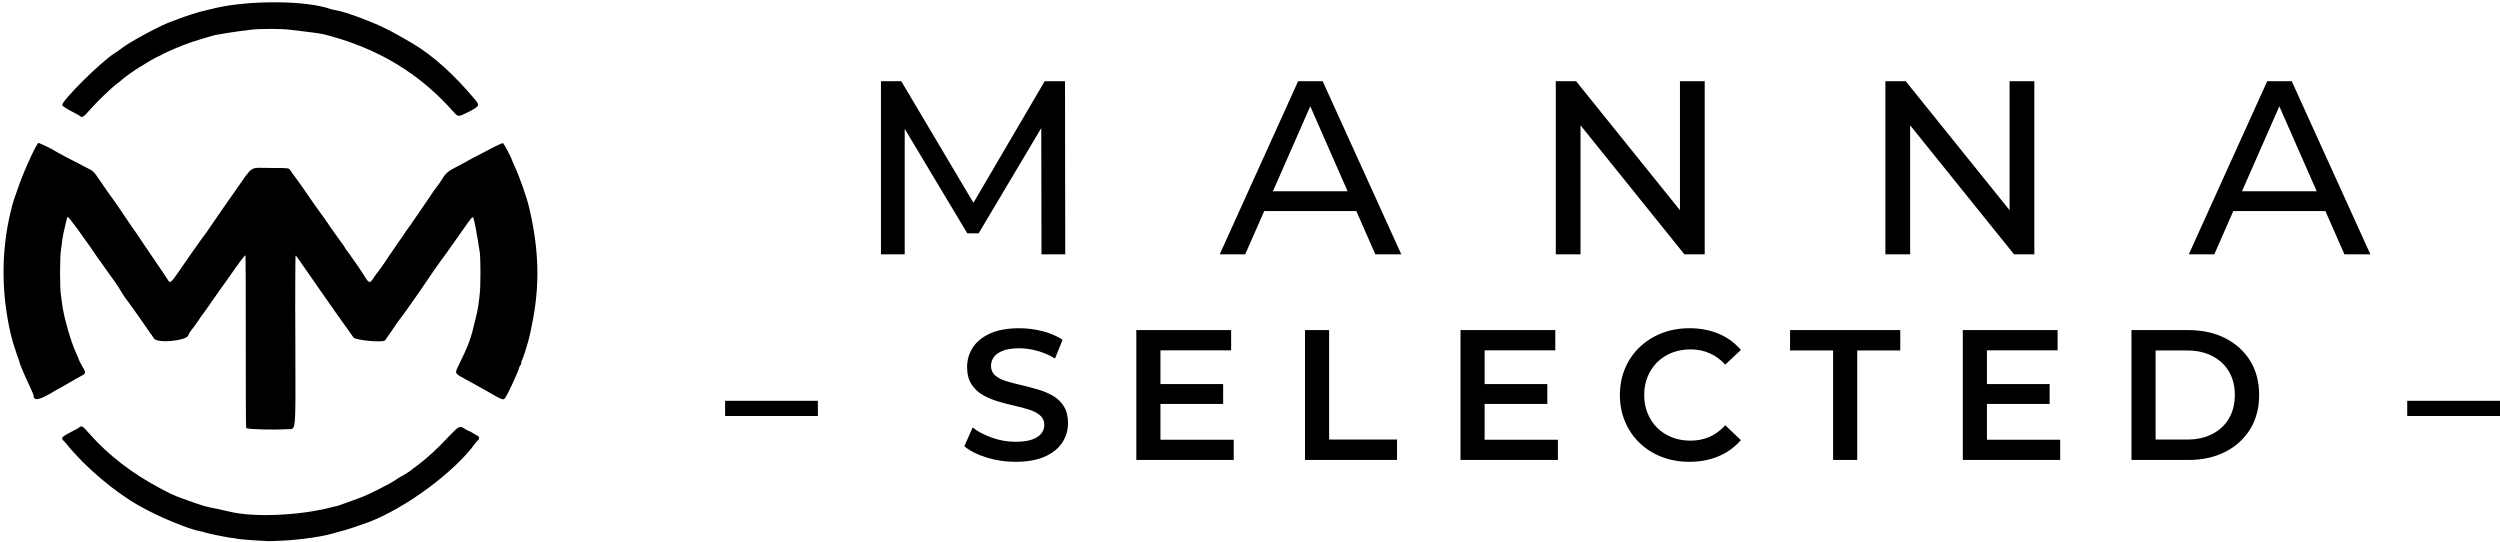
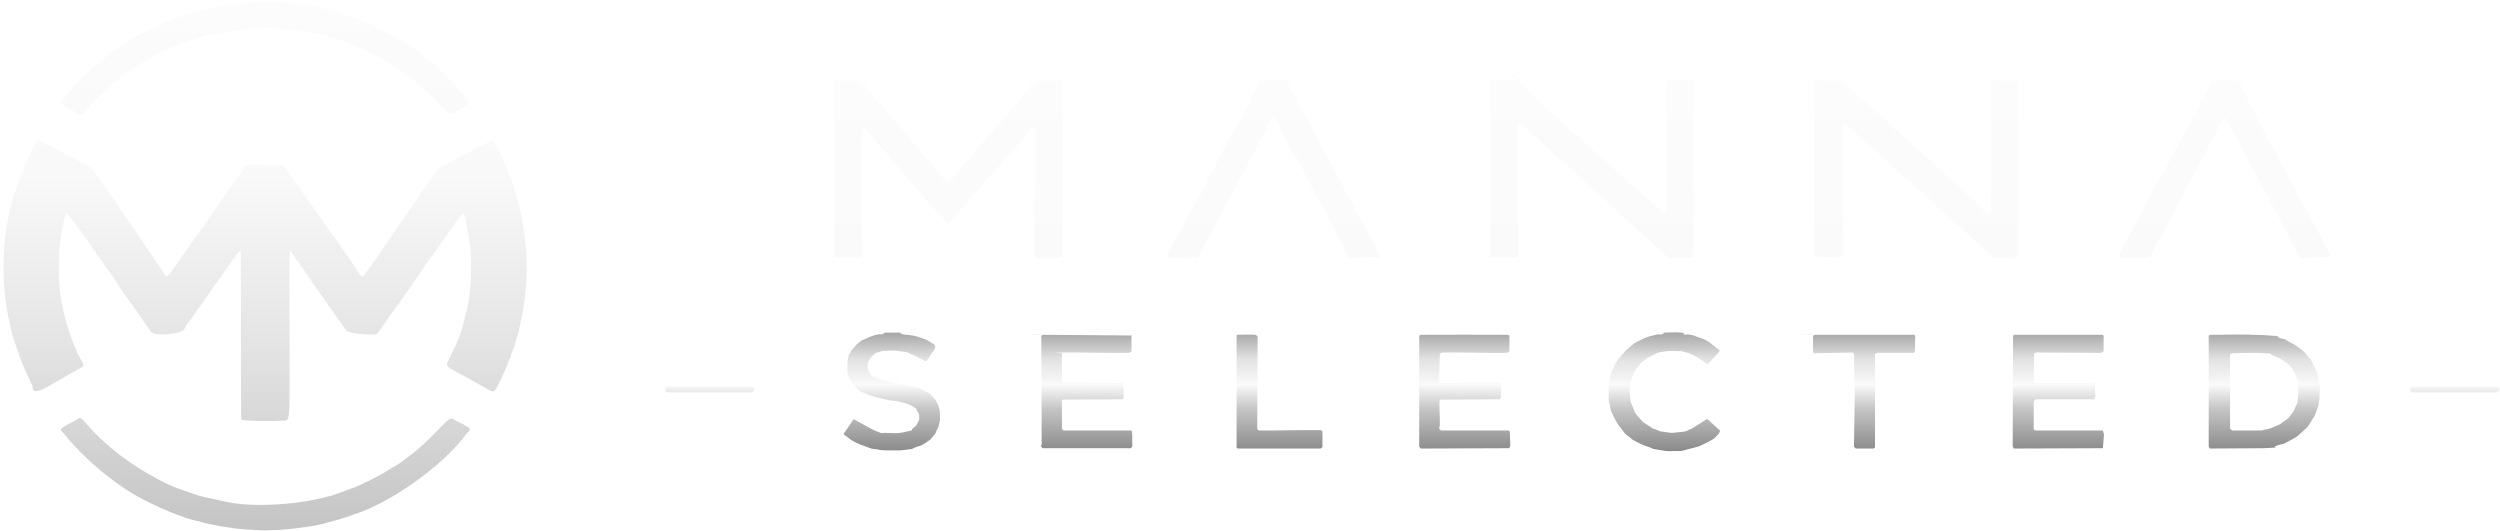
- <svg xmlns="http://www.w3.org/2000/svg" viewBox="0 0 462.00 100.00" fill="currentColor" role="img" aria-label="Manna Selected">
-   <path transform="translate(0.00,0.00)" fill-rule="evenodd" d="M52.76,99.88C56.14,99.67 59.98,99.09 61.91,98.47C62.28,98.35 62.78,98.23 63.07,98.15C63.64,98.06 66.65,97.03 68.22,96.46C75.06,93.82 84.09,87.14 87.84,81.90C88.09,81.62 88.33,81.33 88.38,81.29C88.66,81.12 88.54,80.63 88.25,80.50C88.05,80.46 87.72,80.26 87.43,80.05C87.14,79.88 86.81,79.68 86.60,79.64C86.44,79.55 86.07,79.39 85.78,79.18C84.91,78.65 84.83,78.69 82.73,80.87C80.83,82.93 78.90,84.67 77.16,85.99C76.63,86.36 76.17,86.73 76.13,86.77C76.01,86.93 74.57,87.84 74.07,88.09C73.83,88.21 73.41,88.46 73.21,88.62C72.38,89.24 68.05,91.47 66.61,91.96C65.83,92.25 64.63,92.70 64.01,92.91C63.36,93.16 62.61,93.40 62.37,93.49C62.12,93.53 61.54,93.65 61.13,93.78C55.23,95.30 46.83,95.63 42.46,94.56C42.13,94.48 41.10,94.27 40.23,94.06C37.72,93.57 37.88,93.61 33.72,92.13C32.19,91.59 31.53,91.26 29.51,90.19C24.44,87.51 20.12,84.17 16.69,80.34C15.25,78.69 15.13,78.61 14.63,78.98C14.47,79.14 13.93,79.43 13.48,79.64C11.79,80.54 11.50,80.71 11.50,81.04C11.50,81.20 11.58,81.33 11.62,81.33C11.67,81.33 12.04,81.70 12.41,82.19C15.70,86.27 21.19,90.93 25.76,93.49C29.31,95.51 34.91,97.82 37.06,98.19C37.39,98.23 37.72,98.31 37.84,98.39C38.13,98.52 41.30,99.18 42.37,99.34C42.83,99.38 43.57,99.51 44.02,99.59C44.77,99.71 47.61,99.92 49.59,100.00C50.00,100.00 51.44,99.96 52.76,99.88Z M53.01,79.31C54.78,79.18 54.62,81.04 54.58,63.03C54.53,54.33 54.58,47.24 54.62,47.24C54.70,47.24 54.86,47.44 55.03,47.69C55.19,47.94 55.98,49.05 56.72,50.12C57.46,51.20 58.37,52.47 58.70,52.97C59.03,53.42 59.85,54.62 60.51,55.56C61.21,56.55 62.08,57.79 62.45,58.33C62.82,58.86 63.56,59.89 64.10,60.63C64.63,61.38 65.17,62.16 65.33,62.37C65.62,62.86 70.73,63.36 71.15,62.90C71.19,62.86 71.60,62.24 72.14,61.50C72.63,60.76 73.25,59.89 73.45,59.56C74.24,58.57 75.97,56.14 77.37,54.12C79.47,50.99 80.67,49.26 82.61,46.62C83.55,45.26 84.83,43.49 85.41,42.66C87.06,40.27 87.35,39.94 87.47,40.23C87.72,40.93 88.13,43.20 88.66,46.62C88.83,47.69 88.83,53.01 88.66,54.25C88.62,54.78 88.50,55.69 88.42,56.27C88.33,56.84 88.21,57.54 88.13,57.83C88.09,58.12 87.92,58.74 87.80,59.23C87.06,62.49 86.64,63.69 84.75,67.52C84.01,69.04 83.97,68.96 85.99,70.07C86.77,70.49 88.58,71.48 90.02,72.30C92.79,73.91 92.99,73.99 93.32,73.58C93.69,73.17 95.67,68.92 95.88,68.14C95.96,67.81 96.13,67.52 96.17,67.48C96.25,67.44 96.33,67.27 96.33,67.11C96.33,66.94 96.37,66.74 96.41,66.65C96.62,66.49 97.77,62.74 97.94,61.75C98.06,61.29 98.19,60.51 98.31,59.98C99.79,52.72 99.63,46.29 97.82,38.50C97.40,36.60 95.96,32.52 95.09,30.71C94.81,30.05 94.56,29.47 94.56,29.47C94.56,29.23 93.12,26.55 92.99,26.46C92.87,26.42 92.17,26.71 91.38,27.12C88.66,28.52 86.15,29.84 85.70,30.13C85.41,30.30 84.67,30.67 84.05,31.00C82.81,31.62 82.23,32.15 81.66,33.18C81.45,33.55 81.04,34.09 80.79,34.42C80.50,34.75 79.84,35.70 79.35,36.48C77.86,38.66 76.67,40.40 75.93,41.47C75.56,41.96 74.86,42.95 74.40,43.65C73.95,44.31 73.08,45.55 72.51,46.41C71.93,47.24 71.35,48.06 71.31,48.19C70.98,48.68 69.95,50.16 69.79,50.33C69.70,50.37 69.37,50.87 69.04,51.36C68.34,52.47 68.18,52.43 67.15,50.70C66.90,50.25 64.84,47.28 64.34,46.62C64.10,46.33 63.85,46.00 63.81,45.88C63.77,45.75 63.31,45.09 62.78,44.39C62.24,43.65 61.54,42.66 61.17,42.13C60.80,41.59 60.14,40.60 59.65,39.94C58.45,38.29 57.71,37.26 56.97,36.15C56.60,35.61 55.81,34.46 55.15,33.55C54.49,32.69 53.83,31.74 53.67,31.49C53.38,31.04 53.38,31.04 50.00,31.04C45.92,31.04 46.95,30.34 43.32,35.49C42.70,36.36 41.67,37.84 41.01,38.79C38.42,42.58 37.76,43.53 37.59,43.69C37.35,43.98 34.42,48.15 33.14,50.04C31.45,52.47 31.45,52.47 30.87,51.48C30.67,51.20 30.05,50.21 29.43,49.34C28.81,48.43 27.62,46.66 26.71,45.34C25.85,44.02 24.77,42.46 24.32,41.84C23.91,41.22 22.96,39.86 22.26,38.79C21.52,37.72 20.73,36.56 20.49,36.27C20.07,35.70 20.03,35.66 18.34,33.18C17.27,31.62 17.27,31.62 15.95,30.96C13.81,29.88 10.22,27.99 10.10,27.86C9.56,27.49 7.21,26.38 7.09,26.42C6.72,26.59 4.58,31.24 3.59,34.01C2.56,36.89 2.39,37.30 1.98,39.08C0.21,46.37 0.21,54.08 1.98,61.71C2.14,62.32 2.31,63.03 2.39,63.27C2.80,64.63 3.38,66.28 3.46,66.49C3.54,66.61 3.59,66.82 3.59,66.86C3.59,67.15 4.62,69.54 5.40,71.19C5.85,72.14 6.18,72.92 6.18,72.96C6.18,74.11 7.05,74.03 9.40,72.67C10.35,72.09 11.17,71.64 11.21,71.64C11.21,71.64 11.95,71.23 12.78,70.73C13.60,70.24 14.59,69.70 14.96,69.50C15.75,69.13 15.87,68.88 15.54,68.30C15.00,67.39 14.51,66.41 14.51,66.28C14.51,66.24 14.30,65.70 14.01,65.13C13.07,63.07 11.67,58.20 11.46,55.98C11.42,55.56 11.29,54.86 11.25,54.45C11.05,53.46 11.05,47.61 11.25,46.29C11.34,45.71 11.46,44.89 11.50,44.39C11.62,43.53 11.71,43.08 12.12,41.38C12.24,40.97 12.32,40.52 12.37,40.35C12.45,39.74 12.61,39.90 16.74,45.71C17.23,46.46 17.77,47.20 17.89,47.40C18.34,48.02 20.53,51.11 21.27,52.14C21.68,52.72 22.18,53.50 22.42,53.92C22.67,54.33 23.00,54.82 23.12,55.03C23.29,55.19 23.95,56.14 24.61,57.05C25.27,58.00 26.09,59.11 26.38,59.56C26.71,60.02 27.00,60.43 27.04,60.51C27.08,60.59 27.37,61.01 27.66,61.42C27.99,61.83 28.32,62.32 28.44,62.53C29.10,63.56 34.83,62.94 34.83,61.87C34.83,61.79 35.04,61.42 35.33,61.05C35.61,60.72 36.15,59.98 36.52,59.44C36.85,58.90 37.43,58.12 37.76,57.67C38.09,57.21 38.79,56.27 39.24,55.56C39.74,54.86 40.48,53.79 40.93,53.17C41.38,52.56 42.09,51.57 42.54,50.91C44.27,48.39 45.26,47.11 45.34,47.20C45.42,47.24 45.42,54.41 45.42,63.11C45.42,71.85 45.42,79.02 45.51,79.10C45.75,79.35 50.54,79.47 53.01,79.31Z M16.69,20.20C17.97,18.76 20.49,16.32 21.56,15.50C21.93,15.25 22.51,14.80 22.84,14.47C23.37,14.01 26.01,12.20 26.17,12.20C26.17,12.20 26.59,11.95 27.00,11.67C27.45,11.38 28.28,10.92 28.81,10.63C29.39,10.39 30.01,10.06 30.21,9.93C31.24,9.40 33.88,8.29 35.49,7.75C37.18,7.21 37.84,7.01 39.61,6.51C40.35,6.35 43.36,5.85 46.13,5.52C47.94,5.28 52.06,5.28 53.79,5.52C54.49,5.61 56.06,5.81 57.25,5.94C59.48,6.22 59.65,6.27 61.42,6.76C70.45,9.32 77.70,13.81 83.64,20.49C84.67,21.64 84.62,21.64 86.23,20.86C88.62,19.66 88.71,19.50 87.84,18.47C83.88,13.73 79.93,10.18 76.05,7.91C72.18,5.65 70.32,4.70 66.94,3.42C64.80,2.60 62.90,2.02 62.12,1.90C61.75,1.85 61.34,1.73 61.13,1.69C56.84,0.08 46.21,-0.00 39.82,1.48C39.04,1.69 38.13,1.90 37.76,1.98C37.02,2.10 34.21,3.01 33.06,3.46C32.65,3.63 32.11,3.83 31.86,3.92C30.09,4.45 23.91,7.75 22.34,9.03C22.05,9.23 21.52,9.65 21.10,9.89C18.63,11.46 11.50,18.51 11.50,19.41C11.50,19.58 12.24,20.07 13.69,20.82C14.26,21.10 14.76,21.39 14.84,21.48C15.17,21.81 15.54,21.56 16.69,20.20Z" />
-   <path transform="translate(158.00,15.00)" fill-rule="nonzero" d="M4.8 32.0V0.0H8.549L22.903 24.183H20.891L35.063 0.0H38.811L38.857 32.0H34.469L34.423 6.903H35.474L22.857 28.114H20.754L8.046 6.903H9.189V32.0Z M67.406 32.0 81.897 0.0H86.423L100.96 32.0H96.16L83.223 2.56H85.051L72.114 32.0ZM73.577 24.0 74.811 20.343H92.823L94.149 24.0Z M129.509 32.0V0.0H133.257L154.423 26.286H152.457V0.0H157.029V32.0H153.28L132.114 5.714H134.08V32.0Z M190.423 32.0V0.0H194.171L215.337 26.286H213.371V0.0H217.943V32.0H214.194L193.029 5.714H194.994V32.0Z M246.491 32.0 260.983 0.0H265.509L280.046 32.0H275.246L262.309 2.56H264.137L251.2 32.0ZM252.663 24.0 253.897 20.343H271.909L273.234 24.0Z" />
-   <path transform="translate(134.00,61.00)" fill-rule="nonzero" d="M0.0 15.874V13.063H17.143V15.874Z M53.668 24.343Q50.856 24.343 48.285 23.537Q45.713 22.731 44.205 21.463L45.748 18.0Q47.188 19.131 49.313 19.886Q51.439 20.64 53.668 20.64Q55.553 20.64 56.719 20.229Q57.885 19.817 58.433 19.114Q58.982 18.411 58.982 17.52Q58.982 16.423 58.193 15.754Q57.405 15.086 56.153 14.691Q54.902 14.297 53.376 13.954Q51.85 13.611 50.325 13.149Q48.799 12.686 47.548 11.949Q46.296 11.211 45.508 9.977Q44.719 8.743 44.719 6.823Q44.719 4.869 45.765 3.24Q46.81 1.611 48.953 0.634Q51.096 -0.343 54.388 -0.343Q56.548 -0.343 58.673 0.206Q60.799 0.754 62.376 1.783L60.97 5.246Q59.359 4.286 57.645 3.823Q55.93 3.36 54.353 3.36Q52.502 3.36 51.353 3.806Q50.205 4.251 49.673 4.971Q49.142 5.691 49.142 6.617Q49.142 7.714 49.913 8.383Q50.685 9.051 51.936 9.429Q53.188 9.806 54.73 10.166Q56.273 10.526 57.799 10.971Q59.325 11.417 60.576 12.137Q61.828 12.857 62.599 14.091Q63.37 15.326 63.37 17.211Q63.37 19.131 62.325 20.76Q61.279 22.389 59.119 23.366Q56.959 24.343 53.668 24.343Z M75.993 24.0V0.0H93.513V3.737H80.45V20.263H93.993V24.0ZM80.107 13.646V9.977H92.038V13.646Z M107.164 24.0V0.0H111.621V20.229H124.169V24.0Z M135.9 24.0V0.0H153.42V3.737H140.357V20.263H153.9V24.0ZM140.015 13.646V9.977H151.946V13.646Z M178.18 24.343Q175.437 24.343 173.088 23.434Q170.74 22.526 169.008 20.863Q167.277 19.2 166.317 16.937Q165.357 14.674 165.357 12.0Q165.357 9.326 166.317 7.063Q167.277 4.8 169.025 3.137Q170.774 1.474 173.105 0.566Q175.437 -0.343 178.214 -0.343Q181.163 -0.343 183.597 0.669Q186.031 1.68 187.711 3.669L184.831 6.377Q183.528 4.971 181.917 4.269Q180.305 3.566 178.42 3.566Q176.534 3.566 174.974 4.183Q173.414 4.8 172.265 5.931Q171.117 7.063 170.483 8.606Q169.848 10.149 169.848 12.0Q169.848 13.851 170.483 15.394Q171.117 16.937 172.265 18.069Q173.414 19.2 174.974 19.817Q176.534 20.434 178.42 20.434Q180.305 20.434 181.917 19.731Q183.528 19.029 184.831 17.589L187.711 20.331Q186.031 22.286 183.597 23.314Q181.163 24.343 178.18 24.343Z M204.756 24.0V3.771H196.802V0.0H217.168V3.771H209.214V24.0Z M228.727 24.0V0.0H246.247V3.737H233.184V20.263H246.727V24.0ZM232.842 13.646V9.977H244.773V13.646Z M259.898 24.0V0.0H270.39Q274.298 0.0 277.247 1.509Q280.195 3.017 281.841 5.691Q283.487 8.366 283.487 12.0Q283.487 15.6 281.841 18.291Q280.195 20.983 277.247 22.491Q274.298 24.0 270.39 24.0ZM264.355 20.229H270.184Q272.858 20.229 274.847 19.2Q276.835 18.171 277.915 16.32Q278.995 14.469 278.995 12.0Q278.995 9.497 277.915 7.663Q276.835 5.829 274.847 4.8Q272.858 3.771 270.184 3.771H264.355Z M310.857 15.874V13.063H328V15.874Z" />
+ <svg xmlns="http://www.w3.org/2000/svg" viewBox="0 0 1150 244" role="img" aria-label="Manna Selected">
+   <defs>
+     <linearGradient id="g-emblema" x1="0" y1="0" x2="0" y2="1">
+       <stop offset="0.00" stop-color="#FCFCFC" />
+       <stop offset="0.33" stop-color="#F9F9F9" />
+       <stop offset="0.66" stop-color="#E3E3E3" />
+       <stop offset="1.00" stop-color="#C4C4C4" />
+     </linearGradient>
+     <linearGradient id="g-manna" x1="0" y1="0" x2="0" y2="1">
+       <stop offset="0.00" stop-color="#FCFCFC" />
+       <stop offset="1.00" stop-color="#FAFAFA" />
+     </linearGradient>
+     <linearGradient id="g-selected" x1="0" y1="0" x2="0" y2="1">
+       <stop offset="0.00" stop-color="#A6A6A6" />
+       <stop offset="0.22" stop-color="#E1E1E1" />
+       <stop offset="0.44" stop-color="#FAFAFA" />
+       <stop offset="0.65" stop-color="#C4C4C4" />
+       <stop offset="1.00" stop-color="#8A8A8A" />
+     </linearGradient>
+   </defs>
+   <path transform="translate(0.00,0.00) scale(2.44)" fill="url(#g-emblema)" fill-rule="evenodd" d="M52.76,99.88C56.14,99.67 59.98,99.09 61.91,98.47C62.28,98.35 62.78,98.23 63.07,98.15C63.64,98.06 66.65,97.03 68.22,96.46C75.06,93.82 84.09,87.14 87.84,81.90C88.09,81.62 88.33,81.33 88.38,81.29C88.66,81.12 88.54,80.63 88.25,80.50C88.05,80.46 87.72,80.26 87.43,80.05C87.14,79.88 86.81,79.68 86.60,79.64C86.44,79.55 86.07,79.39 85.78,79.18C84.91,78.65 84.83,78.69 82.73,80.87C80.83,82.93 78.90,84.67 77.16,85.99C76.63,86.36 76.17,86.73 76.13,86.77C76.01,86.93 74.57,87.84 74.07,88.09C73.83,88.21 73.41,88.46 73.21,88.62C72.38,89.24 68.05,91.47 66.61,91.96C65.83,92.25 64.63,92.70 64.01,92.91C63.36,93.16 62.61,93.40 62.37,93.49C62.12,93.53 61.54,93.65 61.13,93.78C55.23,95.30 46.83,95.63 42.46,94.56C42.13,94.48 41.10,94.27 40.23,94.06C37.72,93.57 37.88,93.61 33.72,92.13C32.19,91.59 31.53,91.26 29.51,90.19C24.44,87.51 20.12,84.17 16.69,80.34C15.25,78.69 15.13,78.61 14.63,78.98C14.47,79.14 13.93,79.43 13.48,79.64C11.79,80.54 11.50,80.71 11.50,81.04C11.50,81.20 11.58,81.33 11.62,81.33C11.67,81.33 12.04,81.70 12.41,82.19C15.70,86.27 21.19,90.93 25.76,93.49C29.31,95.51 34.91,97.82 37.06,98.19C37.39,98.23 37.72,98.31 37.84,98.39C38.13,98.52 41.30,99.18 42.37,99.34C42.83,99.38 43.57,99.51 44.02,99.59C44.77,99.71 47.61,99.92 49.59,100.00C50.00,100.00 51.44,99.96 52.76,99.88Z M53.01,79.31C54.78,79.18 54.62,81.04 54.58,63.03C54.53,54.33 54.58,47.24 54.62,47.24C54.70,47.24 54.86,47.44 55.03,47.69C55.19,47.94 55.98,49.05 56.72,50.12C57.46,51.20 58.37,52.47 58.70,52.97C59.03,53.42 59.85,54.62 60.51,55.56C61.21,56.55 62.08,57.79 62.45,58.33C62.82,58.86 63.56,59.89 64.10,60.63C64.63,61.38 65.17,62.16 65.33,62.37C65.62,62.86 70.73,63.36 71.15,62.90C71.19,62.86 71.60,62.24 72.14,61.50C72.63,60.76 73.25,59.89 73.45,59.56C74.24,58.57 75.97,56.14 77.37,54.12C79.47,50.99 80.67,49.26 82.61,46.62C83.55,45.26 84.83,43.49 85.41,42.66C87.06,40.27 87.35,39.94 87.47,40.23C87.72,40.93 88.13,43.20 88.66,46.62C88.83,47.69 88.83,53.01 88.66,54.25C88.62,54.78 88.50,55.69 88.42,56.27C88.33,56.84 88.21,57.54 88.13,57.83C88.09,58.12 87.92,58.74 87.80,59.23C87.06,62.49 86.64,63.69 84.75,67.52C84.01,69.04 83.97,68.96 85.99,70.07C86.77,70.49 88.58,71.48 90.02,72.30C92.79,73.91 92.99,73.99 93.32,73.58C93.69,73.17 95.67,68.92 95.88,68.14C95.96,67.81 96.13,67.52 96.17,67.48C96.25,67.44 96.33,67.27 96.33,67.11C96.33,66.94 96.37,66.74 96.41,66.65C96.62,66.49 97.77,62.74 97.94,61.75C98.06,61.29 98.19,60.51 98.31,59.98C99.79,52.72 99.63,46.29 97.82,38.50C97.40,36.60 95.96,32.52 95.09,30.71C94.81,30.05 94.56,29.47 94.56,29.47C94.56,29.23 93.12,26.55 92.99,26.46C92.87,26.42 92.17,26.71 91.38,27.12C88.66,28.52 86.15,29.84 85.70,30.13C85.41,30.30 84.67,30.67 84.05,31.00C82.81,31.62 82.23,32.15 81.66,33.18C81.45,33.55 81.04,34.09 80.79,34.42C80.50,34.75 79.84,35.70 79.35,36.48C77.86,38.66 76.67,40.40 75.93,41.47C75.56,41.96 74.86,42.95 74.40,43.65C73.95,44.31 73.08,45.55 72.51,46.41C71.93,47.24 71.35,48.06 71.31,48.19C70.98,48.68 69.95,50.16 69.79,50.33C69.70,50.37 69.37,50.87 69.04,51.36C68.34,52.47 68.18,52.43 67.15,50.70C66.90,50.25 64.84,47.28 64.34,46.62C64.10,46.33 63.85,46.00 63.81,45.88C63.77,45.75 63.31,45.09 62.78,44.39C62.24,43.65 61.54,42.66 61.17,42.13C60.80,41.59 60.14,40.60 59.65,39.94C58.45,38.29 57.71,37.26 56.97,36.15C56.60,35.61 55.81,34.46 55.15,33.55C54.49,32.69 53.83,31.74 53.67,31.49C53.38,31.04 53.38,31.04 50.00,31.04C45.92,31.04 46.95,30.34 43.32,35.49C42.70,36.36 41.67,37.84 41.01,38.79C38.42,42.58 37.76,43.53 37.59,43.69C37.35,43.98 34.42,48.15 33.14,50.04C31.45,52.47 31.45,52.47 30.87,51.48C30.67,51.20 30.05,50.21 29.43,49.34C28.81,48.43 27.62,46.66 26.71,45.34C25.85,44.02 24.77,42.46 24.32,41.84C23.91,41.22 22.96,39.86 22.26,38.79C21.52,37.72 20.73,36.56 20.49,36.27C20.07,35.70 20.03,35.66 18.34,33.18C17.27,31.62 17.27,31.62 15.95,30.96C13.81,29.88 10.22,27.99 10.10,27.86C9.56,27.49 7.21,26.38 7.09,26.42C6.72,26.59 4.58,31.24 3.59,34.01C2.56,36.89 2.39,37.30 1.98,39.08C0.21,46.37 0.21,54.08 1.98,61.71C2.14,62.32 2.31,63.03 2.39,63.27C2.80,64.63 3.38,66.28 3.46,66.49C3.54,66.61 3.59,66.82 3.59,66.86C3.59,67.15 4.62,69.54 5.40,71.19C5.85,72.14 6.18,72.92 6.18,72.96C6.18,74.11 7.05,74.03 9.40,72.67C10.35,72.09 11.17,71.64 11.21,71.64C11.21,71.64 11.95,71.23 12.78,70.73C13.60,70.24 14.59,69.70 14.96,69.50C15.75,69.13 15.87,68.88 15.54,68.30C15.00,67.39 14.51,66.41 14.51,66.28C14.51,66.24 14.30,65.70 14.01,65.13C13.07,63.07 11.67,58.20 11.46,55.98C11.42,55.56 11.29,54.86 11.25,54.45C11.05,53.46 11.05,47.61 11.25,46.29C11.34,45.71 11.46,44.89 11.50,44.39C11.62,43.53 11.71,43.08 12.12,41.38C12.24,40.97 12.32,40.52 12.37,40.35C12.45,39.74 12.61,39.90 16.74,45.71C17.23,46.46 17.77,47.20 17.89,47.40C18.34,48.02 20.53,51.11 21.27,52.14C21.68,52.72 22.18,53.50 22.42,53.92C22.67,54.33 23.00,54.82 23.12,55.03C23.29,55.19 23.95,56.14 24.61,57.05C25.27,58.00 26.09,59.11 26.38,59.56C26.71,60.02 27.00,60.43 27.04,60.51C27.08,60.59 27.37,61.01 27.66,61.42C27.99,61.83 28.32,62.32 28.44,62.53C29.10,63.56 34.83,62.94 34.83,61.87C34.83,61.79 35.04,61.42 35.33,61.05C35.61,60.72 36.15,59.98 36.52,59.44C36.85,58.90 37.43,58.12 37.76,57.67C38.09,57.21 38.79,56.27 39.24,55.56C39.74,54.86 40.48,53.79 40.93,53.17C41.38,52.56 42.09,51.57 42.54,50.91C44.27,48.39 45.26,47.11 45.34,47.20C45.42,47.24 45.42,54.41 45.42,63.11C45.42,71.85 45.42,79.02 45.51,79.10C45.75,79.35 50.54,79.47 53.01,79.31Z M16.69,20.20C17.97,18.76 20.49,16.32 21.56,15.50C21.93,15.25 22.51,14.80 22.84,14.47C23.37,14.01 26.01,12.20 26.17,12.20C26.17,12.20 26.59,11.95 27.00,11.67C27.45,11.38 28.28,10.92 28.81,10.63C29.39,10.39 30.01,10.06 30.21,9.93C31.24,9.40 33.88,8.29 35.49,7.75C37.18,7.21 37.84,7.01 39.61,6.51C40.35,6.35 43.36,5.85 46.13,5.52C47.94,5.28 52.06,5.28 53.79,5.52C54.49,5.61 56.06,5.81 57.25,5.94C59.48,6.22 59.65,6.27 61.42,6.76C70.45,9.32 77.70,13.81 83.64,20.49C84.67,21.64 84.62,21.64 86.23,20.86C88.62,19.66 88.71,19.50 87.84,18.47C83.88,13.73 79.93,10.18 76.05,7.91C72.18,5.65 70.32,4.70 66.94,3.42C64.80,2.60 62.90,2.02 62.12,1.90C61.75,1.85 61.34,1.73 61.13,1.69C56.84,0.08 46.21,-0.00 39.82,1.48C39.04,1.69 38.13,1.90 37.76,1.98C37.02,2.10 34.21,3.01 33.06,3.46C32.65,3.63 32.11,3.83 31.86,3.92C30.09,4.45 23.91,7.75 22.34,9.03C22.05,9.23 21.52,9.65 21.10,9.89C18.63,11.46 11.50,18.51 11.50,19.41C11.50,19.58 12.24,20.07 13.69,20.82C14.26,21.10 14.76,21.39 14.84,21.48C15.17,21.81 15.54,21.56 16.69,20.20Z" />
+   <path transform="translate(383.00,36.00)" fill="url(#g-manna)" fill-rule="evenodd" d="M635.00,1.00C634.68,1.16 638.33,-6.23 634.17,1.50C630.01,9.23 630.80,8.69 622.00,25.17C613.20,41.65 612.16,42.76 606.67,53.00C601.17,63.24 608.14,50.98 604.83,57.17C601.53,63.35 600.17,65.19 596.33,72.33C592.49,79.48 594.33,76.73 592.83,79.50C591.34,82.27 592.09,80.15 591.67,81.00L591.50,82.17L591.83,82.50L605.33,82.33L606.50,81.17C617.01,61.70 627.45,41.61 638.17,21.50L640.00,18.33L640.83,18.17L669.17,71.50C679.51,91.29 671.62,76.80 673.17,80.00C674.71,83.20 673.15,80.59 674.00,81.50L675.83,82.83L678.17,82.50C679.71,82.50 679.28,82.94 680.67,82.83C682.05,82.73 680.15,82.33 682.50,82.17L688.00,82.33L689.00,81.33L685.33,75.17C683.84,72.34 690.84,84.82 684.33,72.50C677.83,60.18 677.00,59.39 665.00,36.67C653.00,13.95 652.81,12.91 646.83,1.50L646.33,1.00L635.17,1.00C631.54,1.00 635.32,0.84 635.00,1.00Z M452.33,1.00L451.67,1.50L451.67,81.33L452.33,82.17L463.17,82.33L464.17,82.17L464.67,81.33L464.50,21.67L465.50,20.50L532.17,80.83L534.83,82.67L537.67,82.33L538.33,82.83L540.33,82.50L544.33,82.83L545.50,81.67L545.50,1.50L545.17,1.17L533.33,1.00L532.67,1.50L532.83,61.50L532.33,62.17L531.50,62.17L464.50,1.17L452.50,1.00C448.61,0.95 452.60,0.84 452.33,1.00Z M303.17,1.00L302.33,1.83L302.50,81.67L302.83,82.00C303.15,82.21 299.82,82.23 303.50,82.33L314.33,82.33L315.50,81.33L315.17,21.67L315.83,20.67L316.50,20.67L382.67,80.83C404.48,100.57 383.55,81.80 384.67,82.33C385.79,82.87 382.81,82.45 386.17,82.50L395.17,82.50L396.00,81.67L396.17,1.50L395.67,1.00L383.67,1.00L383.17,1.67L383.50,4.83L383.33,61.67L382.67,62.50L341.67,25.83C320.12,6.26 323.97,9.28 315.33,1.33C306.69,-6.61 318.51,1.11 314.67,1.00C310.83,0.89 307.01,1.00 303.33,1.00L303.17,1.00Z M197.17,1.00L196.33,1.67C194.41,5.03 192.93,7.87 191.17,11.50C189.41,15.13 194.94,5.27 190.83,13.00C186.73,20.73 183.13,26.65 178.33,35.67C173.53,44.68 178.07,37.01 175.83,41.17C173.59,45.33 172.99,45.63 171.33,48.67C169.68,51.71 176.32,40.16 170.67,50.67L153.67,81.50L154.33,82.50L160.17,82.33C162.30,82.44 158.81,82.83 161.00,82.83C163.19,82.83 164.60,82.76 167.00,82.33C169.40,81.91 157.19,102.03 168.50,81.50L202.33,18.17L203.17,18.17L203.83,18.83C204.47,19.79 202.50,15.94 205.17,21.17C207.83,26.39 208.75,28.77 212.17,35.17C215.58,41.57 208.37,27.30 215.83,41.17C223.30,55.03 228.89,65.65 235.50,78.50C242.11,91.35 235.70,79.95 236.50,81.33L238.00,82.83L238.67,82.83L239.17,82.17L240.50,82.50L250.50,82.17L251.17,82.67L251.83,81.67L212.00,7.17C198.51,-18.49 210.63,3.47 209.67,1.50C208.71,-0.47 212.95,1.16 209.00,1.00C205.05,0.84 201.12,1.00 197.33,1.00L197.17,1.00Z M1.50,1.00L0.67,1.67L0.83,81.67L1.33,82.33L12.33,82.33L13.50,81.67L13.33,23.17L13.83,22.67L14.50,22.67L15.33,23.50C25.63,35.45 34.51,46.13 46.67,60.00L53.33,66.83L85.17,30.50C95.78,18.23 84.95,30.26 86.50,28.50C88.05,26.74 88.45,26.76 90.00,25.00C91.55,23.24 90.53,23.85 91.33,23.00L92.50,22.33L93.17,23.33C93.27,42.21 92.67,62.40 92.83,81.33L93.67,82.50L96.50,82.67L105.00,82.50L105.83,81.67L105.83,1.33L105.50,1.00L93.50,1.17L53.50,47.67L52.83,47.50C50.38,45.05 54.53,50.08 45.83,40.00C37.14,29.92 34.52,26.29 25.67,16.00C16.81,5.71 22.22,12.58 18.17,7.83L13.00,1.17L1.67,1.00L1.50,1.00Z" />
+   <path transform="translate(306.00,153.00)" fill="url(#g-selected)" fill-rule="evenodd" d="M803.33,24.83L802.67,25.50L802.67,26.67L803.33,27.50L842.67,27.50L843.83,26.17L843.83,25.50L842.67,24.83C829.76,24.62 816.09,24.83 803.50,24.83L803.33,24.83Z M1.17,24.83L0.00,25.17L0.00,27.00L1.17,27.50L40.17,27.50L41.00,26.17L40.50,24.83L1.33,24.83C-11.25,24.83 1.59,24.73 1.17,24.83Z M710.50,1.00L710.00,1.50L710.00,52.50L710.50,53.33L735.33,53.17C745.31,52.69 737.83,52.95 741.67,51.83C745.51,50.71 743.65,51.69 747.33,49.67C751.01,47.64 749.97,48.43 753.17,45.50C756.37,42.57 755.20,43.75 757.33,40.50C759.47,37.25 758.77,38.05 759.83,35.33C760.90,32.61 760.29,34.40 760.67,32.00C761.04,29.60 761.00,31.14 761.00,27.83C761.00,24.53 761.73,26.15 760.67,21.67C759.60,17.19 759.27,17.25 757.67,13.83C756.07,10.42 757.48,13.08 755.67,11.00C753.85,8.92 754.83,9.52 752.00,7.33C749.17,5.15 749.61,5.66 746.83,4.17C744.06,2.67 747.01,3.63 743.33,2.67C739.65,1.71 745.79,1.70 735.33,1.17C724.88,0.63 718.61,1.05 710.67,1.00L710.50,1.00Z M720.67,9.50C725.41,9.50 729.20,9.13 735.33,9.50C741.47,9.87 736.47,9.23 739.83,10.67C743.19,12.11 742.95,11.81 745.83,14.00C748.71,16.19 747.29,15.10 748.83,17.50C750.38,19.90 749.92,19.53 750.67,21.50C751.41,23.47 751.06,20.84 751.17,23.67C751.27,26.49 751.43,26.92 751.00,30.33C750.57,33.75 750.90,31.88 749.83,34.33C748.77,36.79 749.27,35.97 747.67,38.00C746.07,40.03 747.13,39.01 744.83,40.67C742.54,42.32 743.43,41.89 740.50,43.17C737.57,44.45 738.17,44.08 735.67,44.67C733.16,45.25 737.41,44.89 732.67,45.00L720.83,45.00L719.83,44.17L719.83,10.17L720.50,9.50L720.67,9.50Z M620.50,1.00L620.00,1.50L619.83,52.17L620.33,53.33L661.33,53.17L661.83,46.83L661.33,45.00L630.17,45.00L629.50,44.50L629.50,31.83L630.33,30.67L657.17,30.67L657.83,29.83L657.67,23.50L657.33,23.17L630.50,23.17C621.70,23.06 630.15,23.05 629.83,22.83L629.50,22.50L629.67,9.83L630.50,9.17L660.67,9.33L661.67,8.50L661.67,1.50L661.17,1.00L620.67,1.00L620.50,1.00Z M528.67,1.00L528.00,1.50L528.00,8.83L528.50,9.50L546.17,9.17L546.83,9.67L547.17,28.00L546.83,52.50L547.67,53.33L555.83,53.33L556.50,52.83L556.50,10.00L557.33,9.33L574.17,9.33L574.83,8.83L575.00,1.50L574.50,1.00L528.83,1.00C514.17,1.00 528.93,0.84 528.67,1.00Z M347.33,1.00L346.83,1.50L346.83,52.50L347.67,53.33L388.17,53.17L388.67,52.33C388.83,51.37 388.72,52.35 388.67,50.17L388.50,45.50L388.00,45.00L356.83,45.00L356.00,44.17L356.33,42.50C356.39,38.45 356.06,35.23 356.17,31.50L356.67,30.83L383.83,30.67L384.50,29.67L384.50,23.83L383.33,23.00C374.69,22.79 366.09,23.22 357.50,23.17C348.91,23.11 356.98,23.15 356.50,22.83L356.00,22.17L356.33,9.83L357.33,9.17C367.25,9.01 377.41,9.49 387.33,9.33L388.33,8.67L388.33,1.33L387.50,1.00C374.43,0.89 360.35,1.00 347.50,1.00L347.33,1.00Z M263.33,1.00L262.83,1.33L262.83,52.83L263.33,53.33L301.50,53.33L302.33,52.67L302.33,45.33L301.50,44.83C292.17,44.73 282.50,45.11 273.17,45.00L272.33,44.50L272.50,1.67L271.50,1.00C268.62,0.79 266.11,1.00 263.50,1.00C260.89,1.00 263.55,0.89 263.33,1.00Z M173.67,1.00L173.00,1.50L173.17,51.33L172.83,52.17L173.50,53.17L214.17,53.17L214.83,52.33L214.83,47.00L214.67,45.33L214.17,45.00L183.17,45.00L182.50,44.33L182.50,31.33L183.00,30.83L210.33,30.67L210.83,30.17L210.83,23.50L210.50,23.17L183.00,23.00L182.50,22.50L182.50,10.33C182.61,6.23 182.51,10.04 182.83,9.67C183.15,9.29 173.69,9.27 183.50,9.17C193.31,9.06 203.58,9.49 213.50,9.33L214.50,8.67L214.50,1.33L173.83,1.00C160.77,0.89 173.93,0.84 173.67,1.00Z M459.50,0.00C459.07,0.27 459.77,0.46 458.33,0.83C456.89,1.21 458.15,0.31 455.00,1.17C451.85,2.02 452.18,1.69 448.50,3.50C444.82,5.31 446.17,4.70 443.50,6.83C440.83,8.97 441.82,8.41 440.17,10.17C438.51,11.93 439.56,10.47 438.33,12.33C437.11,14.20 437.56,13.12 436.33,16.00C435.11,18.88 435.25,17.23 434.50,21.33C433.75,25.44 434.00,25.05 434.00,28.83C434.00,32.62 433.81,30.13 434.50,33.17C435.19,36.21 434.35,34.65 436.17,38.33C437.98,42.01 437.82,41.57 440.17,44.67C442.51,47.76 441.21,46.13 443.50,48.00C445.79,49.87 444.29,48.95 447.33,50.50C450.37,52.05 450.07,51.77 453.00,52.83C455.93,53.90 452.98,53.30 456.50,53.83C460.02,54.37 459.36,54.61 464.00,54.50C468.64,54.39 466.09,54.78 471.00,53.50C475.91,52.22 475.01,52.69 479.33,50.50C483.65,48.31 482.58,48.37 484.50,46.67L485.33,45.17L479.33,39.67L472.50,44.00C468.23,45.97 470.11,45.30 466.00,45.83C461.89,46.37 462.87,46.04 459.67,45.67C456.47,45.29 458.24,45.52 456.00,44.67C453.76,43.81 455.23,44.76 452.67,43.00C450.11,41.24 450.45,42.05 448.00,39.17C445.55,36.29 446.33,37.25 445.00,34.00C443.67,30.75 444.21,31.99 443.83,29.00C443.46,26.01 443.51,27.39 443.83,24.67C444.15,21.95 443.66,23.38 444.83,20.50C446.01,17.62 445.74,18.12 447.50,15.67C449.26,13.21 448.09,14.54 450.33,12.83C452.57,11.13 451.78,11.61 454.50,10.33C457.22,9.05 455.21,9.42 458.83,8.83C462.46,8.25 462.58,8.45 465.83,8.50C469.09,8.55 467.13,8.57 469.00,9.00C470.87,9.43 469.37,8.82 471.67,9.83C473.96,10.85 473.66,10.62 476.17,12.17L479.50,14.67L484.83,8.83L485.00,8.17L480.17,4.33C476.91,2.36 477.61,3.07 474.83,2.00C472.06,0.93 473.47,1.37 471.50,1.00C469.53,0.63 470.00,1.15 468.67,0.83C467.33,0.51 470.21,0.27 467.33,0.00C464.45,-0.27 462.17,0.00 459.67,0.00C457.16,0.00 459.93,-0.27 459.50,0.00Z M101.00,0.00L100.17,0.67C98.73,1.04 99.17,0.42 96.50,1.17C93.83,1.91 94.02,2.04 91.83,3.00C89.65,3.96 91.27,2.94 89.67,4.17C88.07,5.39 88.27,5.23 86.83,6.83C85.39,8.43 86.02,7.62 85.17,9.17C84.31,10.71 84.59,9.16 84.17,11.67C83.74,14.17 83.78,14.28 83.83,17.00C83.89,19.72 83.48,17.93 84.33,20.17C85.19,22.41 85.22,22.19 86.50,24.00C87.78,25.81 86.68,24.61 88.33,25.83C89.99,27.06 87.88,26.34 91.67,27.83C95.45,29.33 94.73,29.17 100.17,30.50C105.61,31.83 104.19,30.83 108.67,32.00C113.15,33.17 111.87,32.89 114.17,34.17C116.46,35.45 114.98,34.51 115.83,36.00C116.69,37.49 116.78,37.02 116.83,38.83C116.89,40.65 116.85,40.07 116.00,41.67C115.15,43.27 115.71,42.61 114.17,43.83C112.62,45.06 114.79,44.75 111.17,45.50C107.54,46.25 107.74,46.38 102.83,46.17C97.93,45.95 101.01,46.86 95.83,44.83L86.67,39.83L82.00,46.67L85.67,49.50C89.19,51.42 89.32,51.33 93.00,52.67C96.68,54.00 94.02,53.19 97.17,53.67C100.31,54.15 98.35,54.11 102.83,54.17C107.31,54.22 107.17,54.31 111.17,53.83C115.17,53.35 112.56,53.68 115.33,52.67C118.11,51.65 117.22,52.37 119.83,50.67C122.45,48.96 121.95,49.04 123.50,47.33C125.05,45.63 123.87,47.04 124.67,45.33C125.47,43.63 125.47,44.45 126.00,42.00C126.53,39.55 126.44,40.33 126.33,37.67C126.23,35.00 126.15,35.48 125.67,33.67C125.19,31.85 125.69,33.33 124.83,32.00C123.98,30.67 124.76,31.15 123.00,29.50C121.24,27.85 122.80,28.49 119.33,26.83C115.87,25.18 117.02,25.61 112.17,24.33C107.31,23.05 109.18,24.01 104.17,22.83C99.15,21.66 99.75,22.11 96.50,20.67C93.25,19.23 95.07,20.04 94.00,18.33C92.93,16.63 93.22,17.09 93.17,15.33C93.11,13.57 92.87,14.54 93.83,12.83C94.79,11.13 94.73,11.23 96.17,10.00C97.61,8.77 96.52,9.53 98.33,9.00C100.15,8.47 98.53,8.44 101.83,8.33C105.14,8.23 105.09,8.19 108.67,8.67C112.24,9.15 109.59,8.45 113.00,9.83C116.41,11.22 116.99,11.99 119.33,13.00L120.33,13.00L124.17,7.17L124.17,6.17L123.50,5.33C121.21,4.05 121.69,3.66 117.00,2.17C112.31,0.67 111.71,1.36 108.83,0.67L108.00,0.00L101.17,0.00L101.00,0.00Z" />
</svg>
